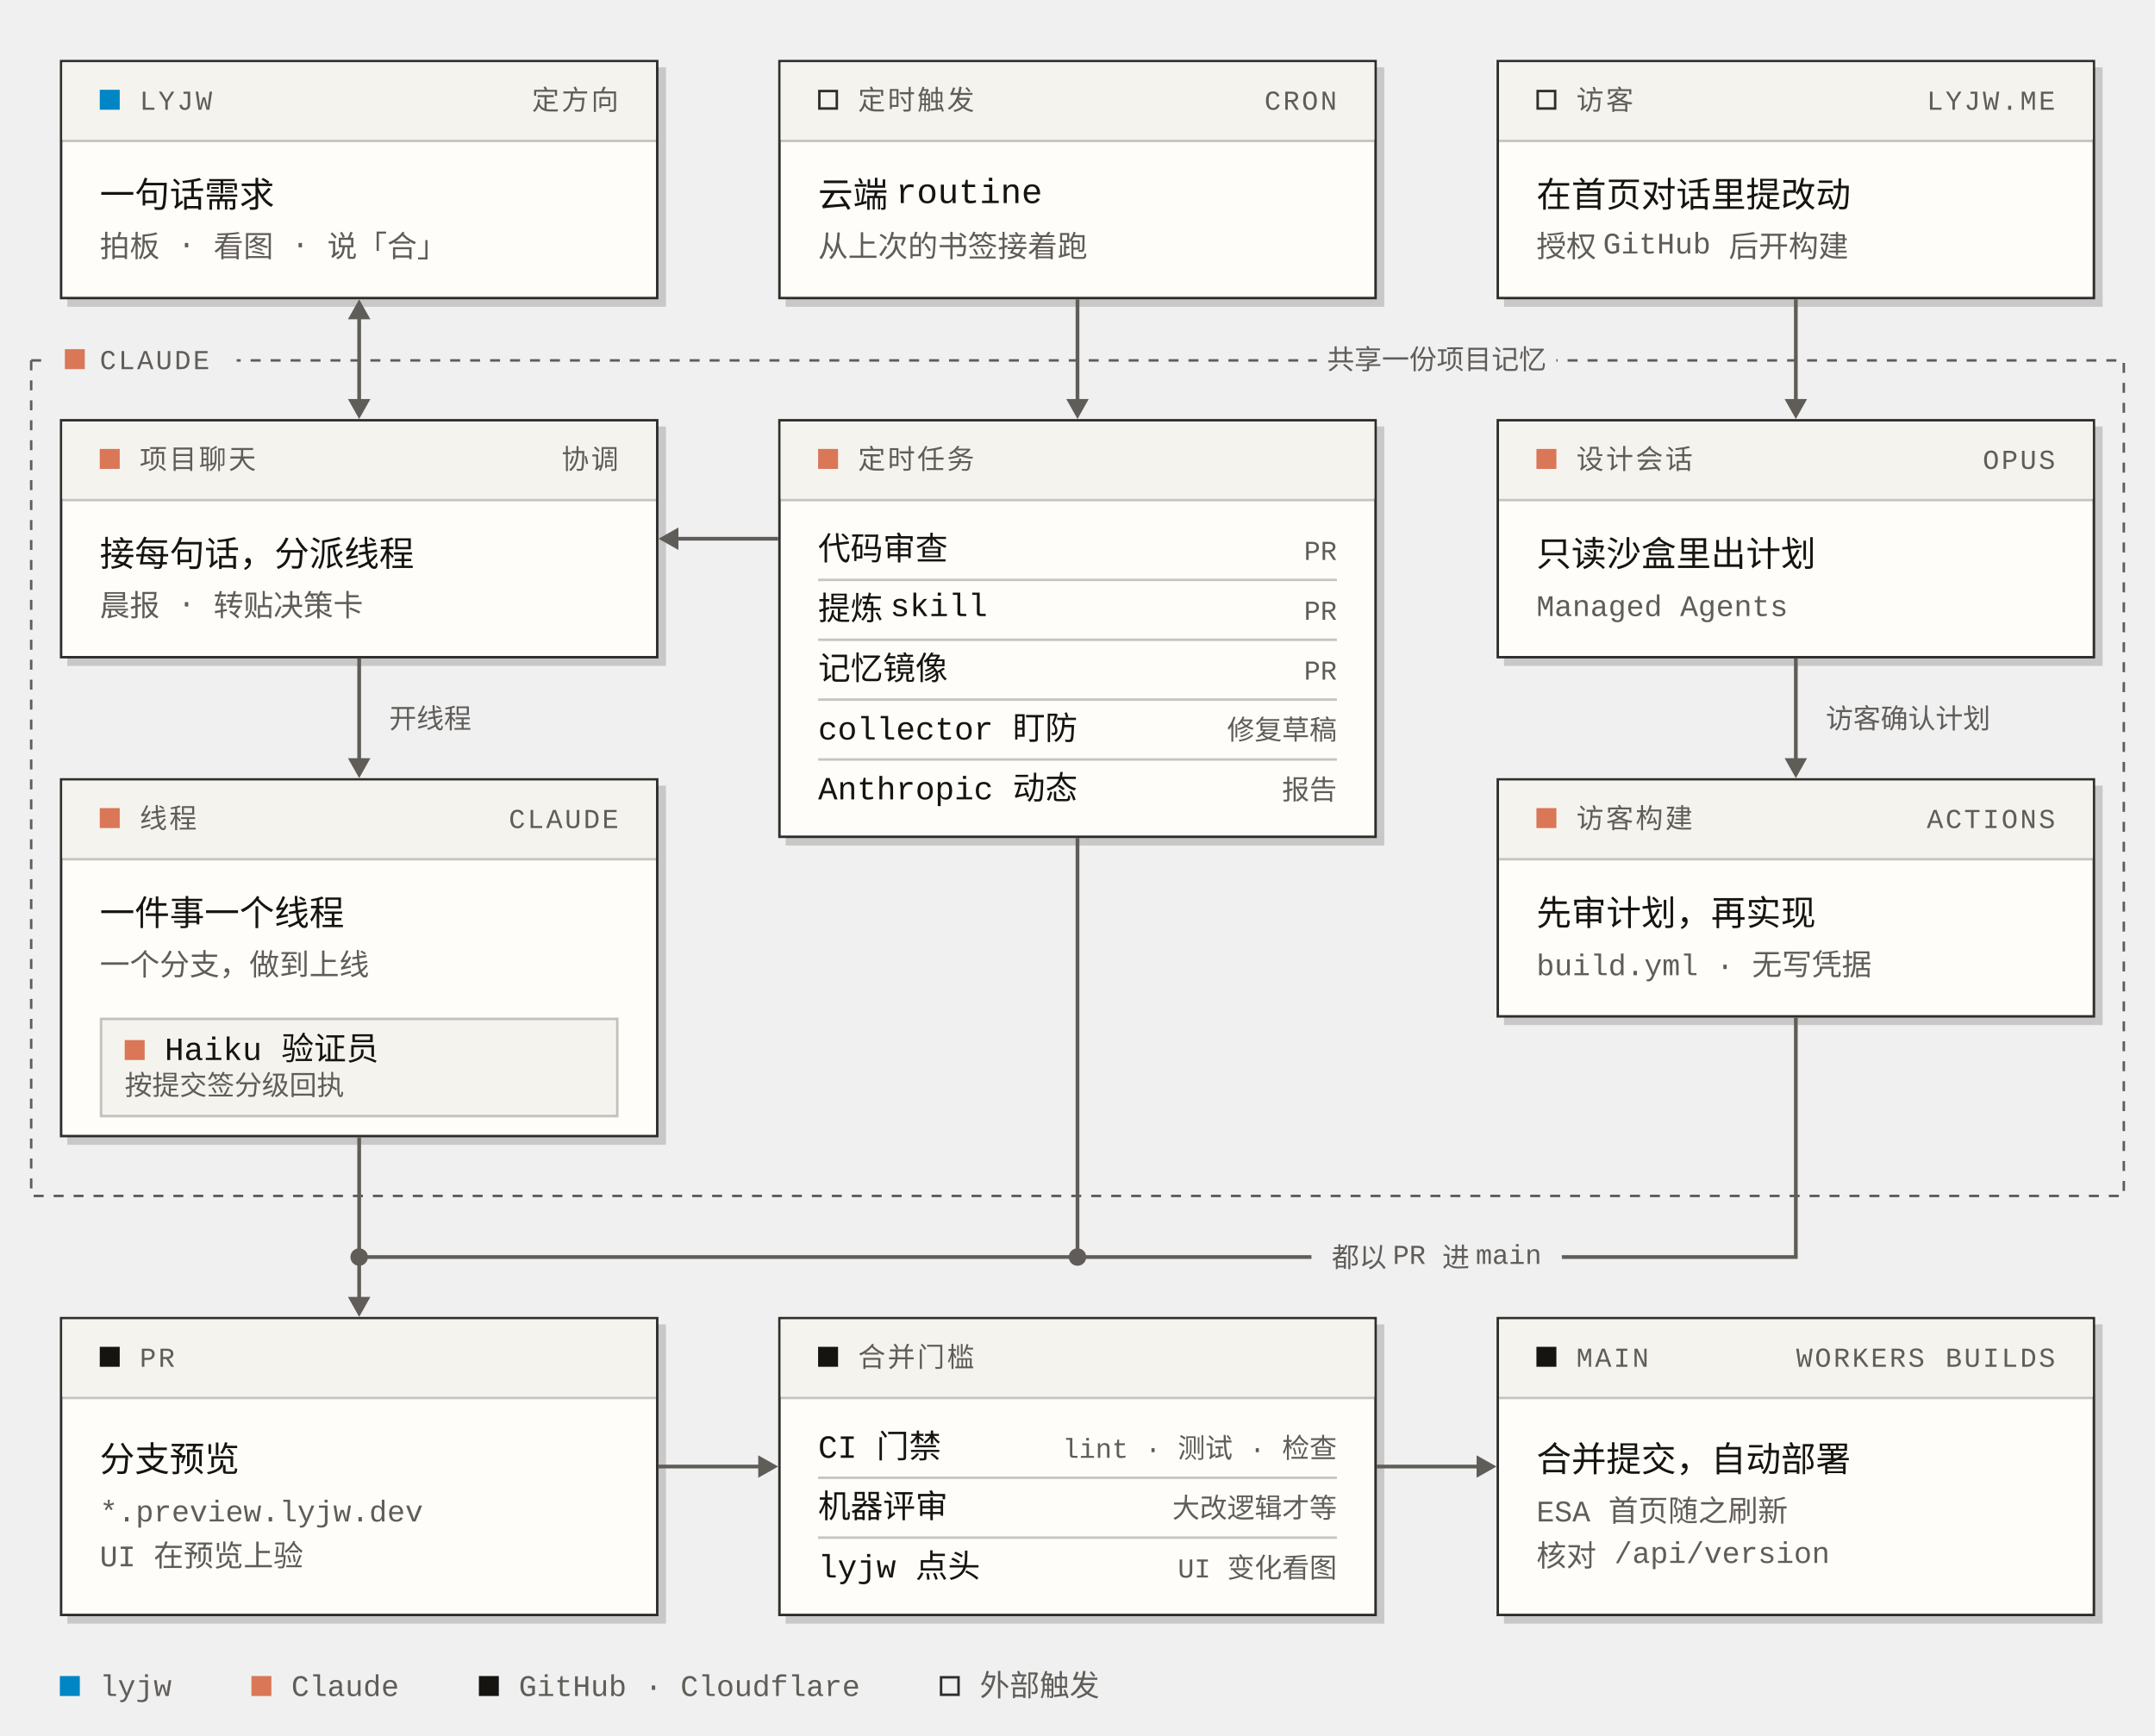
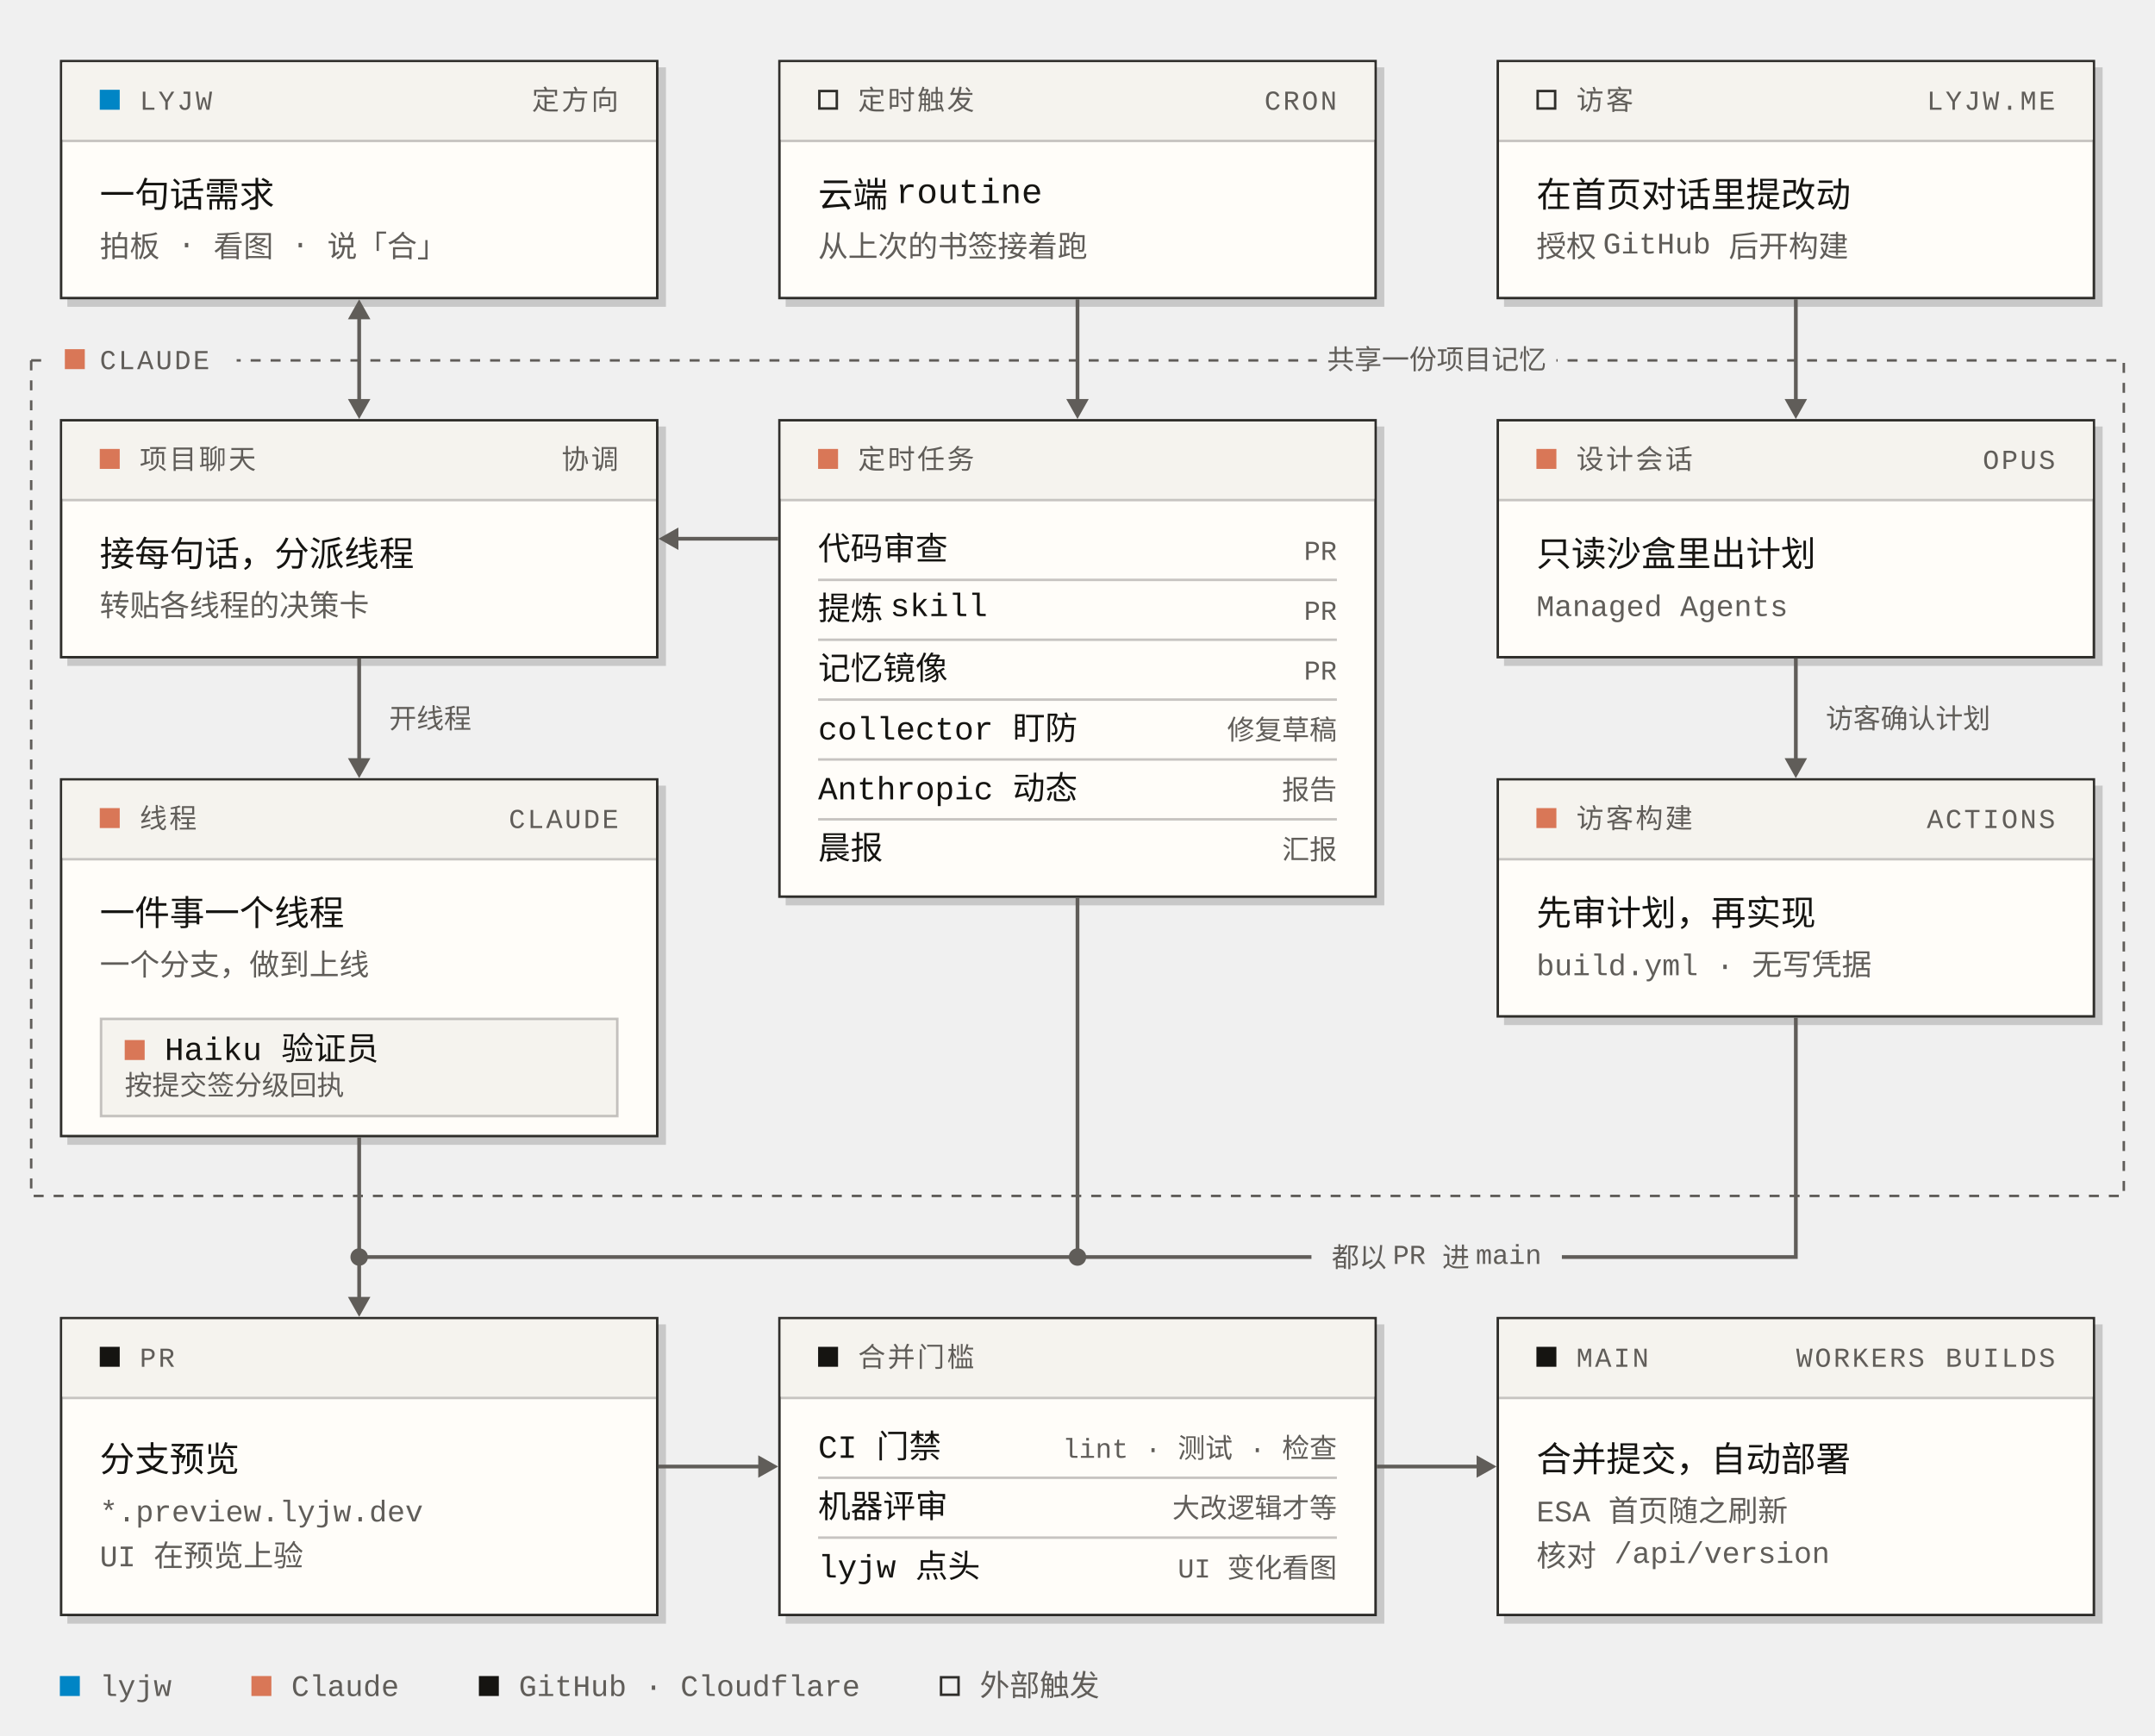
<svg xmlns="http://www.w3.org/2000/svg" viewBox="0 0 864 696" width="864" height="696" role="img" aria-labelledby="title desc">
  <style>text{font-family:'Geist Mono', ui-monospace, SFMono-Regular, 'SF Mono', Menlo, Consolas, 'Liberation Mono', monospace, 'PingFang SC', 'Hiragino Sans GB', 'Noto Sans CJK SC', 'Microsoft YaHei', sans-serif;font-variant-numeric:tabular-nums slashed-zero}.card{fill:#fffdf9;stroke:#151411e0}.shadow{fill:#1514112e}.head{fill:#f5f3ee}.rule{stroke:#1514113d}.chip{fill:#f5f3ee;stroke:#1514113d}.region{fill:none;stroke:#605d59;stroke-dasharray:4 4}.edge{fill:none;stroke:#605d59;stroke-width:1.5}.edge.dash{stroke-dasharray:5 4}.tip{fill:#605d59}.label{font-size:11px;letter-spacing:0.88px;fill:#605d59}.title{font-size:14px;font-weight:500;fill:#151411}.body{font-size:13px;fill:#151411}.cap{font-size:12px;fill:#605d59}.small{font-size:11px;fill:#605d59}.m-worker{fill:#3e70c9}.m-do{fill:#3ba946}.m-store{fill:#8255c7}.m-lyjw{fill:#0085c5}.m-claude{fill:#d97757}.m-flow{fill:#151411}.m-outside{fill:none;stroke:#151411e0}</style>
  <defs>
    <mask id="gaps" maskUnits="userSpaceOnUse" x="0" y="0" width="864" height="696">
      <rect width="864" height="696" fill="#fff" />
      <rect x="20" y="136" width="74.88" height="16" />
      <rect x="152" y="280" width="41" height="16" />
      <rect x="728" y="280" width="74" height="16" />
      <rect x="525.8" y="496" width="100.4" height="16" />
      <rect x="528" y="136" width="96" height="16" />
    </mask>
  </defs>
  <g mask="url(#gaps)">
    <rect class="region" x="12.5" y="144.5" width="839" height="335" />
  </g>
  <rect class="shadow" x="27" y="27" width="240" height="96" />
  <rect class="card" x="24.5" y="24.5" width="239" height="95" />
  <rect class="head" x="25" y="25" width="238" height="31" />
  <path class="rule" d="M25 56.5H263" />
  <rect class="m-lyjw" x="40" y="36" width="8" height="8" />
  <text class="label" x="56" y="44">LYJW</text>
  <text class="label" x="248" y="44" text-anchor="end">定方向</text>
  <text class="title" x="40" y="83">一句话需求</text>
  <text class="cap" x="40" y="103">拍板 · 看图 · 说「合」</text>
  <rect class="shadow" x="315" y="27" width="240" height="96" />
  <rect class="card" x="312.5" y="24.5" width="239" height="95" />
  <rect class="head" x="313" y="25" width="238" height="31" />
  <path class="rule" d="M313 56.5H551" />
  <rect class="m-outside" x="328.5" y="36.5" width="7" height="7" />
  <text class="label" x="344" y="44">定时触发</text>
  <text class="label" x="536" y="44" text-anchor="end">CRON</text>
  <text class="title" x="328" y="83">云端 routine</text>
  <text class="cap" x="328" y="103">从上次的书签接着跑</text>
  <rect class="shadow" x="603" y="27" width="240" height="96" />
  <rect class="card" x="600.5" y="24.5" width="239" height="95" />
  <rect class="head" x="601" y="25" width="238" height="31" />
  <path class="rule" d="M601 56.5H839" />
  <rect class="m-outside" x="616.5" y="36.5" width="7" height="7" />
  <text class="label" x="632" y="44">访客</text>
  <text class="label" x="824" y="44" text-anchor="end">LYJW.ME</text>
  <text class="title" x="616" y="83">在首页对话里提改动</text>
  <text class="cap" x="616" y="103">授权 GitHub 后开构建</text>
  <rect class="shadow" x="27" y="171" width="240" height="96" />
  <rect class="card" x="24.5" y="168.5" width="239" height="95" />
  <rect class="head" x="25" y="169" width="238" height="31" />
  <path class="rule" d="M25 200.5H263" />
  <rect class="m-claude" x="40" y="180" width="8" height="8" />
  <text class="label" x="56" y="188">项目聊天</text>
  <text class="label" x="248" y="188" text-anchor="end">协调</text>
  <text class="title" x="40" y="227">接每句话，分派线程</text>
-   <text class="cap" x="40" y="247">晨报 · 转贴决策卡</text>
+   <text class="cap" x="40" y="247">转贴各线程的决策卡</text>
  <rect class="shadow" x="27" y="315" width="240" height="144" />
  <rect class="card" x="24.5" y="312.5" width="239" height="143" />
  <rect class="head" x="25" y="313" width="238" height="31" />
  <path class="rule" d="M25 344.5H263" />
  <rect class="m-claude" x="40" y="324" width="8" height="8" />
  <text class="label" x="56" y="332">线程</text>
  <text class="label" x="248" y="332" text-anchor="end">CLAUDE</text>
  <text class="title" x="40" y="371">一件事一个线程</text>
  <text class="cap" x="40" y="391">一个分支，做到上线</text>
  <rect class="chip" x="40.5" y="408.5" width="207" height="39" />
  <rect class="m-claude" x="50" y="417" width="8" height="8" />
  <text class="body" x="66" y="425">Haiku 验证员</text>
  <text class="small" x="50" y="439">按提交签分级回执</text>
-   <rect class="shadow" x="315" y="171" width="240" height="168" />
-   <rect class="card" x="312.5" y="168.5" width="239" height="167" />
+   <rect class="shadow" x="315" y="171" width="240" height="192" />
+   <rect class="card" x="312.5" y="168.5" width="239" height="191" />
  <rect class="head" x="313" y="169" width="238" height="31" />
  <path class="rule" d="M313 200.5H551" />
  <rect class="m-claude" x="328" y="180" width="8" height="8" />
  <text class="label" x="344" y="188">定时任务</text>
  <text class="body" x="328" y="224.5">代码审查</text>
  <text class="small" x="536" y="224.5" text-anchor="end">PR</text>
  <path class="rule" d="M328 232.5H536" />
  <text class="body" x="328" y="248.5">提炼 skill</text>
  <text class="small" x="536" y="248.5" text-anchor="end">PR</text>
  <path class="rule" d="M328 256.5H536" />
  <text class="body" x="328" y="272.5">记忆镜像</text>
  <text class="small" x="536" y="272.5" text-anchor="end">PR</text>
  <path class="rule" d="M328 280.5H536" />
  <text class="body" x="328" y="296.5">collector 盯防</text>
  <text class="small" x="536" y="296.5" text-anchor="end">修复草稿</text>
  <path class="rule" d="M328 304.5H536" />
  <text class="body" x="328" y="320.5">Anthropic 动态</text>
  <text class="small" x="536" y="320.5" text-anchor="end">报告</text>
+   <path class="rule" d="M328 328.5H536" />
+   <text class="body" x="328" y="344.5">晨报</text>
+   <text class="small" x="536" y="344.5" text-anchor="end">汇报</text>
  <rect class="shadow" x="603" y="171" width="240" height="96" />
  <rect class="card" x="600.5" y="168.5" width="239" height="95" />
  <rect class="head" x="601" y="169" width="238" height="31" />
  <path class="rule" d="M601 200.5H839" />
  <rect class="m-claude" x="616" y="180" width="8" height="8" />
  <text class="label" x="632" y="188">设计会话</text>
  <text class="label" x="824" y="188" text-anchor="end">OPUS</text>
  <text class="title" x="616" y="227">只读沙盒里出计划</text>
  <text class="cap" x="616" y="247">Managed Agents</text>
  <rect class="shadow" x="603" y="315" width="240" height="96" />
  <rect class="card" x="600.5" y="312.5" width="239" height="95" />
  <rect class="head" x="601" y="313" width="238" height="31" />
  <path class="rule" d="M601 344.5H839" />
  <rect class="m-claude" x="616" y="324" width="8" height="8" />
  <text class="label" x="632" y="332">访客构建</text>
  <text class="label" x="824" y="332" text-anchor="end">ACTIONS</text>
  <text class="title" x="616" y="371">先审计划，再实现</text>
  <text class="cap" x="616" y="391">build.yml · 无写凭据</text>
  <rect class="shadow" x="27" y="531" width="240" height="120" />
  <rect class="card" x="24.5" y="528.5" width="239" height="119" />
  <rect class="head" x="25" y="529" width="238" height="31" />
  <path class="rule" d="M25 560.5H263" />
  <rect class="m-flow" x="40" y="540" width="8" height="8" />
  <text class="label" x="56" y="548">PR</text>
  <text class="title" x="40" y="590">分支预览</text>
  <text class="cap" x="40" y="610">*.preview.lyjw.dev</text>
  <text class="cap" x="40" y="628">UI 在预览上验</text>
  <rect class="shadow" x="315" y="531" width="240" height="120" />
  <rect class="card" x="312.5" y="528.5" width="239" height="119" />
  <rect class="head" x="313" y="529" width="238" height="31" />
  <path class="rule" d="M313 560.5H551" />
  <rect class="m-flow" x="328" y="540" width="8" height="8" />
  <text class="label" x="344" y="548">合并门槛</text>
  <text class="body" x="328" y="584.5">CI 门禁</text>
  <text class="small" x="536" y="584.5" text-anchor="end">lint · 测试 · 检查</text>
  <path class="rule" d="M328 592.5H536" />
  <text class="body" x="328" y="608.5">机器评审</text>
  <text class="small" x="536" y="608.5" text-anchor="end">大改逻辑才等</text>
  <path class="rule" d="M328 616.5H536" />
  <text class="body" x="328" y="632.5">lyjw 点头</text>
  <text class="small" x="536" y="632.5" text-anchor="end">UI 变化看图</text>
  <rect class="shadow" x="603" y="531" width="240" height="120" />
  <rect class="card" x="600.5" y="528.5" width="239" height="119" />
  <rect class="head" x="601" y="529" width="238" height="31" />
  <path class="rule" d="M601 560.5H839" />
  <rect class="m-flow" x="616" y="540" width="8" height="8" />
  <text class="label" x="632" y="548">MAIN</text>
  <text class="label" x="824" y="548" text-anchor="end">WORKERS BUILDS</text>
  <text class="title" x="616" y="590">合并提交，自动部署</text>
  <text class="cap" x="616" y="610">ESA 首页随之刷新</text>
  <text class="cap" x="616" y="628">核对 /api/version</text>
  <g mask="url(#gaps)">
    <path class="tip" d="M144 168L139.5 160L148.5 160Z" />
    <path class="tip" d="M144 120L148.5 128L139.5 128Z" />
    <path class="edge" d="M144 126L144 162" />
    <path class="tip" d="M432 168L427.5 160L436.5 160Z" />
    <path class="edge" d="M432 120L432 162" />
    <path class="tip" d="M720 168L715.5 160L724.5 160Z" />
    <path class="edge" d="M720 120L720 162" />
    <path class="tip" d="M264 216L272 211.5L272 220.5Z" />
    <path class="edge" d="M312 216L270 216" />
    <path class="tip" d="M144 312L139.5 304L148.5 304Z" />
    <path class="edge" d="M144 264L144 306" />
    <path class="tip" d="M720 312L715.5 304L724.5 304Z" />
    <path class="edge" d="M720 264L720 306" />
    <path class="tip" d="M144 528L139.5 520L148.5 520Z" />
    <path class="edge" d="M144 456L144 522" />
-     <path class="edge" d="M432 336L432 504L144 504" />
+     <path class="edge" d="M432 360L432 504L144 504" />
    <path class="edge" d="M720 408L720 504L432 504" />
    <circle class="tip" cx="144" cy="504" r="3.5" />
    <circle class="tip" cx="432" cy="504" r="3.5" />
    <path class="tip" d="M312 588L304 592.5L304 583.5Z" />
    <path class="edge" d="M264 588L306 588" />
    <path class="tip" d="M600 588L592 592.5L592 583.5Z" />
    <path class="edge" d="M552 588L594 588" />
  </g>
  <rect class="m-claude" x="26" y="140" width="8" height="8" />
  <text class="label" x="40" y="148">CLAUDE</text>
  <text class="small" x="156" y="292">开线程</text>
  <text class="small" x="732" y="292">访客确认计划</text>
  <text class="small" x="576" y="508" text-anchor="middle">都以 PR 进 main</text>
  <text class="small" x="576" y="148" text-anchor="middle">共享一份项目记忆</text>
  <rect class="m-lyjw" x="24" y="672" width="8" height="8" />
  <text class="cap" x="40" y="680">lyjw</text>
  <rect class="m-claude" x="100.8" y="672" width="8" height="8" />
  <text class="cap" x="116.8" y="680">Claude</text>
  <rect class="m-flow" x="192" y="672" width="8" height="8" />
  <text class="cap" x="208" y="680">GitHub · Cloudflare</text>
  <rect class="m-outside" x="377.3" y="672.5" width="7" height="7" />
  <text class="cap" x="392.8" y="680">外部触发</text>
</svg>
